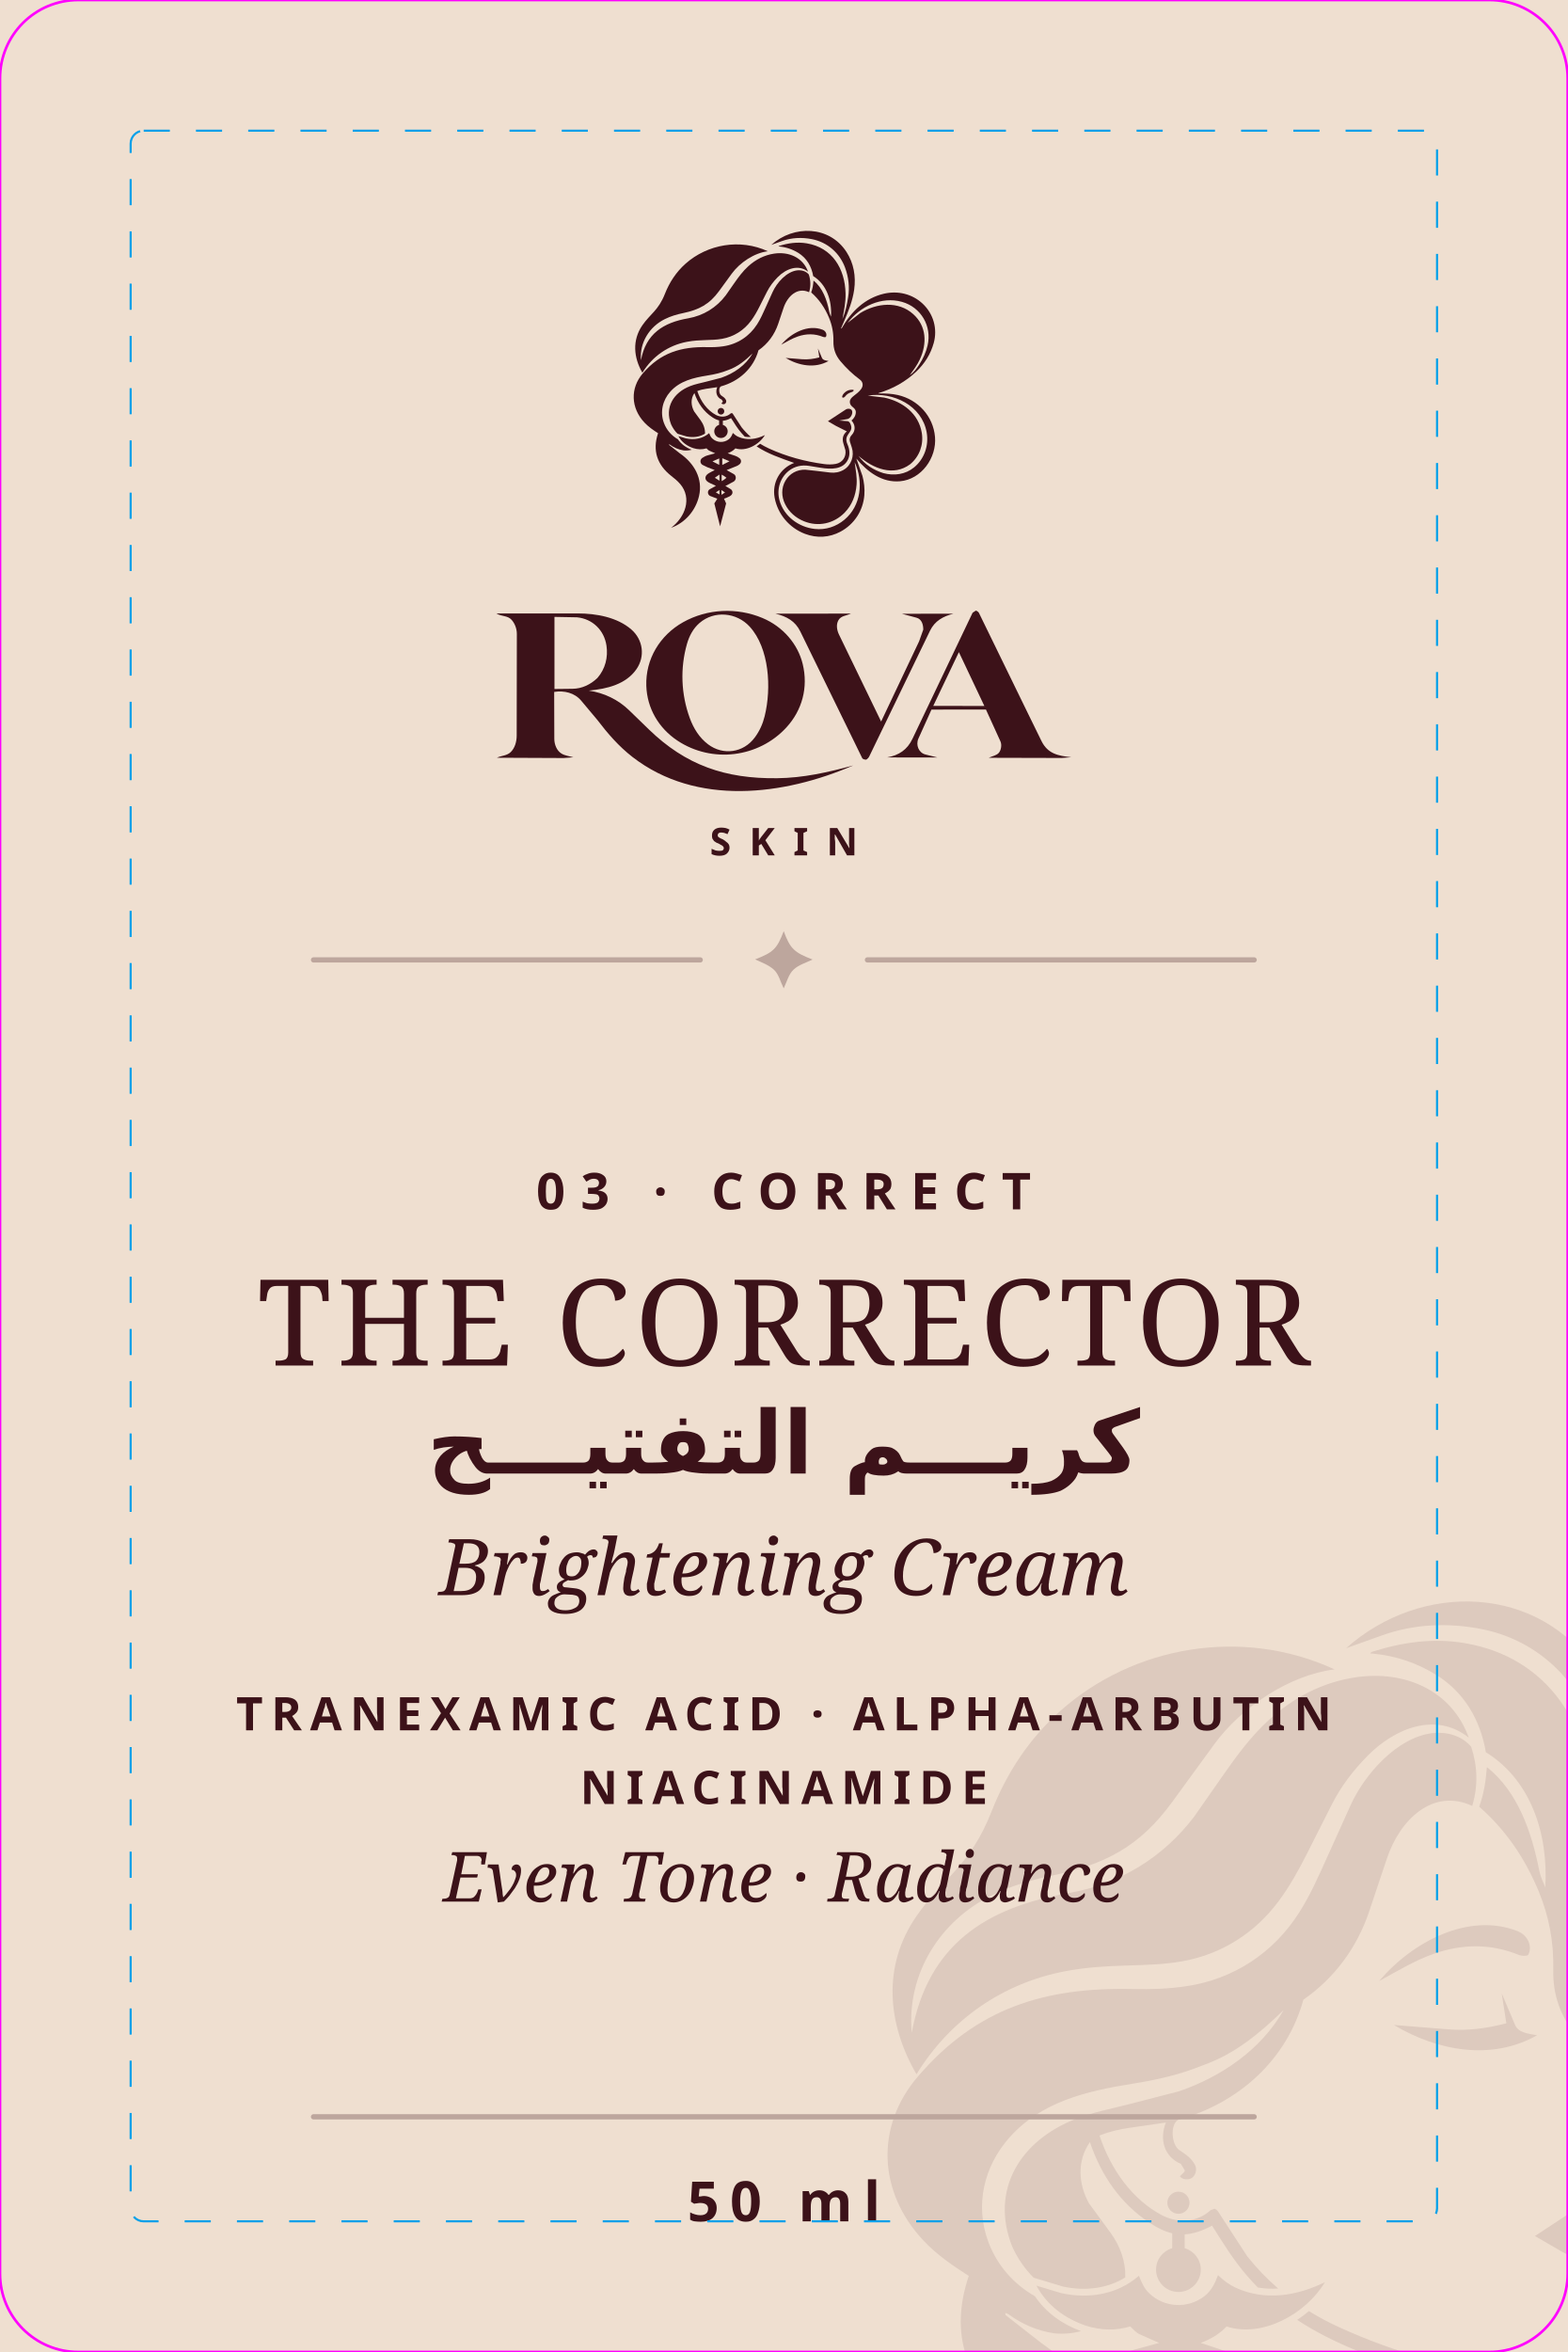
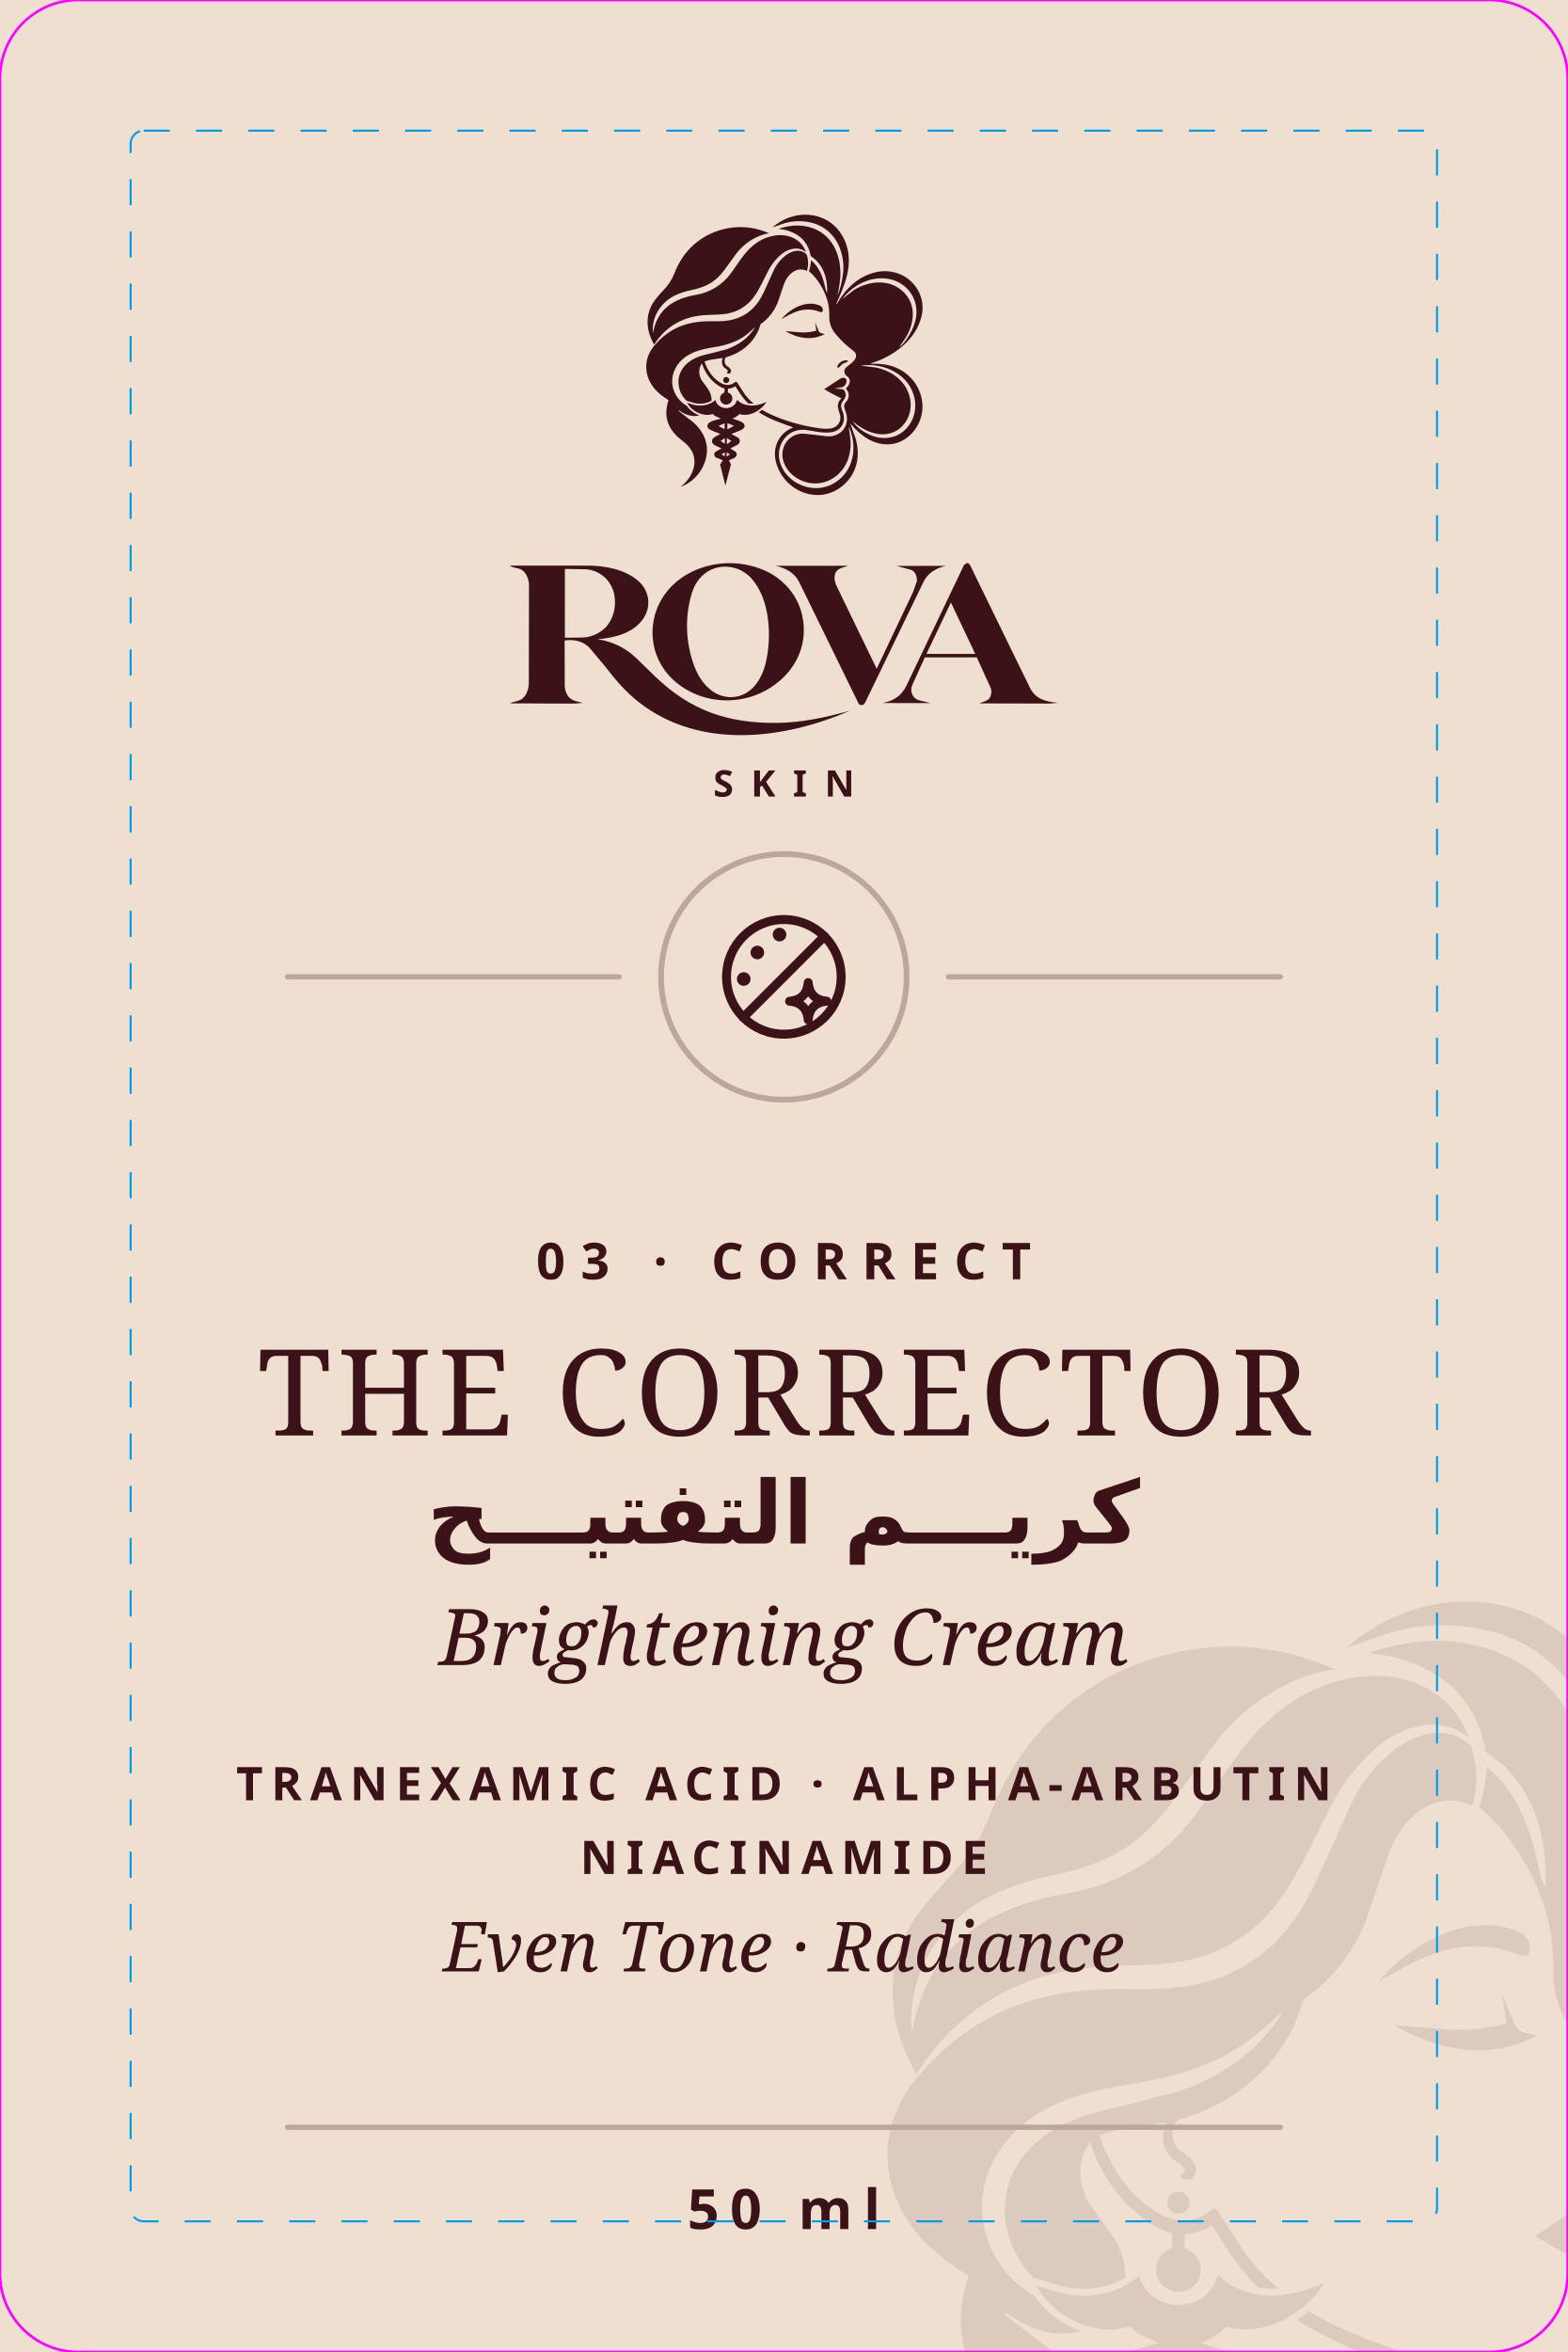
<svg xmlns="http://www.w3.org/2000/svg" width="60mm" height="90mm" viewBox="0 0 60 90">
  <defs>
    <clipPath id="clip0">
      <rect x="-3" y="-3" width="66" height="96" />
    </clipPath>
  </defs>
  <g id="Background">
    <rect x="-3" y="-3" width="66" height="96" fill="#EFDFD0" id="field" />
  </g>
  <g id="Watermark" clip-path="url(#clip0)">
    <g id="mark" fill="#DDCABE" transform="translate(33.5 60.5) scale(0.0952)">
      <path d="M121.869 245.428C119.413 245.428 117.416 247.419 117.416 249.875C117.416 252.337 119.413 254.328 121.869 254.328C124.331 254.328 126.322 252.337 126.322 249.875C126.322 247.419 124.331 245.428 121.869 245.428" />
      <path d="M380.617 325.122C369.006 334.638 353.917 336.622 339.529 332.785C326.451 328.691 314.349 321.304 306.248 309.641C326.150 327.100 352.929 337.415 375.254 321.003C387.730 310.741 393.643 294.932 390.997 278.854C386.747 253.045 365.489 236.849 340.590 231.545L318.573 228.905C352.725 223.588 391.266 242.187 397.560 278.369C400.605 295.875 394.344 313.878 380.617 325.122M308.527 118.307L291.630 131.464C308.297 109.243 337.126 95.726 364.291 103.271C389.930 110.383 404.842 135.950 398.719 161.831C396.531 171.104 392.726 179.500 387.448 187.523C383.984 192.781 380.428 197.949 374.972 201.472C380.015 194.379 384.809 188.132 388.339 180.535C398.267 159.146 397.402 135.760 379.471 119.715C359.576 101.902 330.773 104.705 308.527 118.307M359.026 228.165C350.767 226.266 342.994 226.043 334.244 225.971C333.373 226.246 332.162 226.037 333.354 225.428C352.398 219.724 369.294 210.247 383.407 196.901C394.717 186.200 402.799 173.482 406.970 158.491C412.282 139.401 406.663 119.387 392.183 105.785C378.234 92.674 358.895 88.038 340.210 92.406C314.879 98.326 296.437 116.172 283.759 138.569C283.169 139.237 282.901 139.218 282.875 138.523L287.046 128.910C292.934 115.340 298.212 101.915 300.354 87.101C302.927 69.223 299.777 51.337 289.974 36.295C267.118 1.212 219.474 0.000 189.264 27.008L203.619 21.867C216.586 17.224 230.260 16.641 243.758 19.300C264.570 23.406 280.910 37.729 288.199 57.526C292.914 70.342 294.420 83.611 292.285 97.206C290.701 107.246 288.690 116.951 284.649 126.192C286.869 114.502 289.116 103.677 288.834 91.993C288.042 58.633 270.870 30.630 236.881 24.932C224.255 22.791 211.923 24.565 199.703 28.429C199.572 28.462 198.806 29.051 199.029 29.065L200.214 29.182C209.389 30.073 217.706 32.902 225.401 37.637C236.698 44.586 243.227 55.693 245.474 68.810C263.594 80.015 270.641 101.686 269.351 123.140C268.493 121.057 267.393 118.680 266.941 116.408C263.922 101.005 258.342 84.652 245.880 74.776C245.421 80.578 244.688 85.425 242.788 90.690C253.483 100.029 261.204 111.483 266.640 124.555C270.890 134.784 272.815 145.158 272.573 156.304C272.344 166.415 275.514 175.112 281.912 182.735C289.738 192.068 298.271 200.260 308.075 207.484C312.266 210.568 312.869 215.644 309.843 219.920C303.792 228.453 294.479 230.313 294.571 237.380C294.663 244.590 302.587 244.361 302.580 251.054C302.574 255.579 300.164 259.430 296.791 262.279C302.358 268.238 302.377 276.352 296.791 282.043C294.564 284.316 293.713 287.715 294.702 290.740L297.236 298.540C300.884 309.772 296.477 322.457 286.182 328.416C280.740 331.566 274.420 332.771 268.225 332.018L250.104 329.824L234.851 328.174C223.725 327.932 213.842 333.315 208.282 342.857C202.493 352.792 202.748 364.278 207.896 374.527C213.207 385.117 222.107 392.786 233.070 397.265C252.226 405.098 273.202 400.507 287.642 385.687C297.498 375.575 302.548 362.392 303.608 348.142C304.375 337.906 302.410 328.626 301.041 318.095C313.000 344.343 309.771 376.361 287.367 395.157C276.149 404.574 262.226 409.112 247.641 407.567C225.925 405.281 206.187 390.546 200.312 369.288C196.311 354.802 200.947 339.117 212.703 329.766C220.489 323.564 230.103 321.534 239.750 323.079L255.526 325.607C269.344 327.821 285.376 328.155 291.951 314.899C295.245 308.252 294.316 300.714 291.369 294.107C285.697 281.382 298.003 279.221 296.470 270.354C296.077 268.055 294.545 263.412 291.460 263.182L280.314 262.338L291.369 260.301C295.488 259.541 299.057 253.117 297.466 249.102C296.228 245.972 291.408 246.031 289.089 247.550L279.161 254.066L265.199 263.254L275.920 269.489L290.537 276.824C285.140 281.205 284.119 286.844 285.907 292.895L288.624 302.057C290.019 311.022 284.558 318.816 275.697 320.440C270.569 321.376 265.310 321.363 259.888 320.630C234.373 317.185 209.579 310.512 186.153 299.771C182.027 297.885 178.092 295.770 174.326 293.432C172.833 294.702 171.248 295.881 169.591 296.955C184.470 306.818 201.262 312.463 219.965 319.117C200.836 326.353 190.076 345.568 193.802 365.726C197.863 387.737 213.508 406.165 234.373 414.103C250.300 420.167 267.190 419.224 282.069 411.195C300.439 401.293 312.332 383.218 313.995 362.366C314.696 353.532 313.720 345.083 311.448 336.498L303.274 313.282C318.383 331.324 337.787 345.751 361.743 343.695C390.336 341.239 411.168 312.424 408.686 284.133C406.263 256.404 385.929 234.361 359.026 228.165" />
      <path d="M66.714 306.242L52.398 295.043C52.306 294.539 52.201 294.087 52.352 294.159L53.413 294.611C58.999 298.671 64.998 301.323 71.914 302.365C75.522 302.725 79.216 302.437 82.693 301.481C74.756 298.560 68.443 293.766 64.186 287.479C55.659 282.580 48.992 275.102 45.443 265.612C39.974 250.956 43.576 235.323 53.950 223.640C66.648 209.357 84.789 205.008 103.342 202.055C113.185 200.509 122.504 198.387 131.699 194.635C144.463 190.123 154.214 182.054 164.162 172.447C154.993 188.492 139.047 199.232 122.164 205.067L101.829 210.319C94.566 212.199 87.428 213.496 80.453 216.233C58.272 224.930 46.013 244.682 55.050 267.524C57.218 272.285 60.132 276.483 63.655 280.007L75.444 283.563C84.664 285.560 93.545 284.231 100.487 279.915C100.722 273.687 98.515 267.335 94.586 261.964L85.889 250.091C81.698 242.429 80.925 233.182 86.282 225.506C90.853 239.023 98.594 250.176 110.192 257.884C113.454 260.046 116.420 261.473 119.361 262.154L119.361 268.153C115.621 269.247 112.877 272.659 112.877 276.752C112.877 281.716 116.905 285.744 121.869 285.744C126.833 285.744 130.861 281.716 130.861 276.752C130.861 272.659 128.117 269.247 124.377 268.153L124.377 262.593C127.789 262.403 131.339 261.244 135.392 259.083C139.806 266.116 143.939 272.790 149.230 278.965C150.730 280.714 152.249 282.371 153.795 283.949C156.434 284.414 159.159 284.545 161.968 284.355C157.462 280.478 153.317 276.169 149.538 271.415L137.776 253.359C137.521 252.960 136.617 252.154 136.205 252.331L134.764 252.901C129.335 257.812 122.006 258.179 115.503 255.049C103.237 248.618 94.652 236.443 90.139 222.854C94.043 221.289 98.005 220.372 102.216 219.763L116.833 217.641C114.128 224.400 116.126 231.394 122.845 234.262L124.364 236.751C124.711 237.314 123.231 238.480 122.458 239.233C123.329 240.621 125.975 240.857 127.396 239.816C128.758 238.814 129.472 236.489 128.542 234.701C127.108 231.970 124.986 230.569 122.137 228.637C119.145 226.607 118.398 218.551 121.745 216.567C145.943 209.907 165.426 192.552 172.106 168.262C184.654 159.565 193.711 147.234 198.544 132.813L205.715 111.424C210.908 95.923 224.137 83.067 239.992 90.369C242.422 82.176 242.094 74.272 239.566 66.597C235.663 62.097 229.907 60.486 223.914 61.122C209.736 62.870 196.691 77.684 191.078 90.114L181.838 110.592C178.288 118.451 175.040 125.917 170.436 133.193C160.134 149.447 143.952 160.115 124.796 162.879C117.710 163.901 110.899 164.149 103.669 163.986C68.024 163.154 40.715 171.668 17.145 199.127C0.000 219.095 1.054 245.540 19.319 265.029C24.709 270.792 31.048 275.088 37.584 279.299C29.706 302.574 36.504 321.822 55.247 336.517C59.615 339.949 63.747 343.276 67.310 347.500C83.361 366.538 73.944 391.718 55.050 406.041C73.924 399.309 87.814 383.002 92.412 363.728C98.018 340.185 85.974 319.543 66.714 306.242" />
      <path d="M76.321 156.834C94.213 153.429 108.555 155.446 123.303 152.846C139.125 150.056 152.675 141.484 162.197 128.608C166.677 122.551 170.141 116.309 173.540 109.584L183.527 89.819C187.240 82.478 192.159 76.073 197.902 70.244C208.970 59.013 225.460 52.470 238.597 62.936C231.714 43.767 212.644 35.738 193.010 38.698C179.827 40.682 168.229 46.727 158.432 55.634C150.940 62.451 145.255 70.264 139.472 78.548L128.228 94.646C115.831 110.985 98.470 121.673 78.201 125.321C44.271 131.117 21.114 146.310 14.650 181.576C12.534 157.974 26.012 136.644 46.563 126.460C54.533 122.511 62.542 120.160 71.272 118.333C92.517 113.886 106.368 106.624 119.361 88.797L136.244 65.640C147.220 50.578 166.565 37.762 184.640 35.502C147.521 18.390 103.814 25.980 74.324 52.248C61.874 63.342 52.804 77.147 46.746 92.596C38.095 114.672 27.145 119.368 16.529 134.712C2.731 154.673 4.807 178.007 16.569 198.237C30.020 176.304 51.284 161.589 76.321 156.834" />
      <path d="M258.185 140.698C238.663 133.055 216.069 144.817 202.591 160.737C210.077 156.677 216.802 152.505 224.681 149.761C235.919 145.839 247.471 145.642 258.794 150.298C259.704 150.678 261.787 150.803 262.429 150.325C264.367 146.932 262.363 142.335 258.185 140.698" />
      <path d="M230.581 180.201L208.505 178.433C226.095 188.944 247.851 192.873 266.063 182.559C262.507 181.904 258.558 181.602 257.190 178.380L251.846 165.741L253.692 177.758C246.050 179.716 238.512 180.836 230.581 180.201" />
      <path d="M287.839 230.497C293.104 222.946 300.609 225.244 299.574 221.230C288.251 219.534 281.539 231.328 285.402 231.708C286.057 231.774 287.380 231.158 287.839 230.497" />
      <path d="M133.336 316.903L123.631 321.828L123.644 312.797L133.336 316.903M122.812 343.551L122.819 334.821C125.176 336.000 126.879 337.054 129.217 339.032C127.272 340.859 125.229 342.136 122.812 343.551M122.576 361.862L122.511 355.483L127.311 358.659L122.576 361.862M115.019 358.600L119.806 355.437L119.891 361.384L115.019 358.600M113.657 338.980L119.813 334.710L119.878 342.968L113.657 338.980M110.467 317.041L119.577 313.079L119.505 321.710L110.467 317.041M180.757 281.814C169.218 287.459 156.703 289.319 145.124 284.146C142.387 282.875 140.134 281.271 137.783 278.972C136.558 282.305 135.111 285.252 132.341 287.414C125.694 292.587 116.243 292.116 110.127 286.294C108.142 284.401 107.114 282.083 105.988 279.214C97.389 286.785 85.797 288.632 74.756 286.209L64.782 283.203C69.137 291.310 76.439 296.497 84.671 299.293C90.578 301.160 96.570 301.409 102.504 299.595C103.702 300.760 104.868 302.129 106.407 302.810L114.108 306.222L104.285 308.888C101.548 309.634 99.020 310.872 96.721 312.496C95.136 313.609 94.278 315.535 94.403 317.355C94.527 319.084 95.542 320.977 97.265 321.809L103.676 324.913L113.539 328.691C108.725 331.259 101.620 333.846 101.115 338.476C100.703 342.333 103.722 344.605 107.507 346.328L115.110 349.799L106.813 354.403C105.045 355.385 104.174 357.415 104.468 359.367C104.704 360.945 105.759 362.766 107.533 363.447L116.957 367.062L112.982 373.362L120.716 404.083L128.778 373.394L125.962 367.049C130.808 365.117 137.416 363.434 137.305 358.450C137.272 356.865 136.336 355.071 134.803 354.167L127.783 350.028L138.634 344.278C140.527 343.276 141.594 341.272 141.712 339.314C141.843 337.297 140.972 335.155 139.093 334.101L129.446 328.711L142.943 323.302C144.417 322.706 145.799 321.750 146.958 320.748C149.420 318.626 149.322 314.991 146.833 312.889C145.150 311.474 143.120 310.315 140.979 309.601L130.834 306.222C135.000 304.618 138.372 302.646 141.228 299.614C155.550 304.290 173.134 294.578 180.757 281.814" />
    </g>
  </g>
  <g id="Logo">
-     <g id="mark-2" fill="#3C1219" transform="translate(24.113 8.6) scale(0.02856)">
+     <g id="mark-2" fill="#3C1219" transform="translate(24.603 8) scale(0.02618)">
      <path d="M121.869 245.428C119.413 245.428 117.416 247.419 117.416 249.875C117.416 252.337 119.413 254.328 121.869 254.328C124.331 254.328 126.322 252.337 126.322 249.875C126.322 247.419 124.331 245.428 121.869 245.428" />
      <path d="M380.617 325.122C369.006 334.638 353.917 336.622 339.529 332.785C326.451 328.691 314.349 321.304 306.248 309.641C326.150 327.100 352.929 337.415 375.254 321.003C387.730 310.741 393.643 294.932 390.997 278.854C386.747 253.045 365.489 236.849 340.590 231.545L318.573 228.905C352.725 223.588 391.266 242.187 397.560 278.369C400.605 295.875 394.344 313.878 380.617 325.122M308.527 118.307L291.630 131.464C308.297 109.243 337.126 95.726 364.291 103.271C389.930 110.383 404.842 135.950 398.719 161.831C396.531 171.104 392.726 179.500 387.448 187.523C383.984 192.781 380.428 197.949 374.972 201.472C380.015 194.379 384.809 188.132 388.339 180.535C398.267 159.146 397.402 135.760 379.471 119.715C359.576 101.902 330.773 104.705 308.527 118.307M359.026 228.165C350.767 226.266 342.994 226.043 334.244 225.971C333.373 226.246 332.162 226.037 333.354 225.428C352.398 219.724 369.294 210.247 383.407 196.901C394.717 186.200 402.799 173.482 406.970 158.491C412.282 139.401 406.663 119.387 392.183 105.785C378.234 92.674 358.895 88.038 340.210 92.406C314.879 98.326 296.437 116.172 283.759 138.569C283.169 139.237 282.901 139.218 282.875 138.523L287.046 128.910C292.934 115.340 298.212 101.915 300.354 87.101C302.927 69.223 299.777 51.337 289.974 36.295C267.118 1.212 219.474 0.000 189.264 27.008L203.619 21.867C216.586 17.224 230.260 16.641 243.758 19.300C264.570 23.406 280.910 37.729 288.199 57.526C292.914 70.342 294.420 83.611 292.285 97.206C290.701 107.246 288.690 116.951 284.649 126.192C286.869 114.502 289.116 103.677 288.834 91.993C288.042 58.633 270.870 30.630 236.881 24.932C224.255 22.791 211.923 24.565 199.703 28.429C199.572 28.462 198.806 29.051 199.029 29.065L200.214 29.182C209.389 30.073 217.706 32.902 225.401 37.637C236.698 44.586 243.227 55.693 245.474 68.810C263.594 80.015 270.641 101.686 269.351 123.140C268.493 121.057 267.393 118.680 266.941 116.408C263.922 101.005 258.342 84.652 245.880 74.776C245.421 80.578 244.688 85.425 242.788 90.690C253.483 100.029 261.204 111.483 266.640 124.555C270.890 134.784 272.815 145.158 272.573 156.304C272.344 166.415 275.514 175.112 281.912 182.735C289.738 192.068 298.271 200.260 308.075 207.484C312.266 210.568 312.869 215.644 309.843 219.920C303.792 228.453 294.479 230.313 294.571 237.380C294.663 244.590 302.587 244.361 302.580 251.054C302.574 255.579 300.164 259.430 296.791 262.279C302.358 268.238 302.377 276.352 296.791 282.043C294.564 284.316 293.713 287.715 294.702 290.740L297.236 298.540C300.884 309.772 296.477 322.457 286.182 328.416C280.740 331.566 274.420 332.771 268.225 332.018L250.104 329.824L234.851 328.174C223.725 327.932 213.842 333.315 208.282 342.857C202.493 352.792 202.748 364.278 207.896 374.527C213.207 385.117 222.107 392.786 233.070 397.265C252.226 405.098 273.202 400.507 287.642 385.687C297.498 375.575 302.548 362.392 303.608 348.142C304.375 337.906 302.410 328.626 301.041 318.095C313.000 344.343 309.771 376.361 287.367 395.157C276.149 404.574 262.226 409.112 247.641 407.567C225.925 405.281 206.187 390.546 200.312 369.288C196.311 354.802 200.947 339.117 212.703 329.766C220.489 323.564 230.103 321.534 239.750 323.079L255.526 325.607C269.344 327.821 285.376 328.155 291.951 314.899C295.245 308.252 294.316 300.714 291.369 294.107C285.697 281.382 298.003 279.221 296.470 270.354C296.077 268.055 294.545 263.412 291.460 263.182L280.314 262.338L291.369 260.301C295.488 259.541 299.057 253.117 297.466 249.102C296.228 245.972 291.408 246.031 289.089 247.550L279.161 254.066L265.199 263.254L275.920 269.489L290.537 276.824C285.140 281.205 284.119 286.844 285.907 292.895L288.624 302.057C290.019 311.022 284.558 318.816 275.697 320.440C270.569 321.376 265.310 321.363 259.888 320.630C234.373 317.185 209.579 310.512 186.153 299.771C182.027 297.885 178.092 295.770 174.326 293.432C172.833 294.702 171.248 295.881 169.591 296.955C184.470 306.818 201.262 312.463 219.965 319.117C200.836 326.353 190.076 345.568 193.802 365.726C197.863 387.737 213.508 406.165 234.373 414.103C250.300 420.167 267.190 419.224 282.069 411.195C300.439 401.293 312.332 383.218 313.995 362.366C314.696 353.532 313.720 345.083 311.448 336.498L303.274 313.282C318.383 331.324 337.787 345.751 361.743 343.695C390.336 341.239 411.168 312.424 408.686 284.133C406.263 256.404 385.929 234.361 359.026 228.165" />
      <path d="M66.714 306.242L52.398 295.043C52.306 294.539 52.201 294.087 52.352 294.159L53.413 294.611C58.999 298.671 64.998 301.323 71.914 302.365C75.522 302.725 79.216 302.437 82.693 301.481C74.756 298.560 68.443 293.766 64.186 287.479C55.659 282.580 48.992 275.102 45.443 265.612C39.974 250.956 43.576 235.323 53.950 223.640C66.648 209.357 84.789 205.008 103.342 202.055C113.185 200.509 122.504 198.387 131.699 194.635C144.463 190.123 154.214 182.054 164.162 172.447C154.993 188.492 139.047 199.232 122.164 205.067L101.829 210.319C94.566 212.199 87.428 213.496 80.453 216.233C58.272 224.930 46.013 244.682 55.050 267.524C57.218 272.285 60.132 276.483 63.655 280.007L75.444 283.563C84.664 285.560 93.545 284.231 100.487 279.915C100.722 273.687 98.515 267.335 94.586 261.964L85.889 250.091C81.698 242.429 80.925 233.182 86.282 225.506C90.853 239.023 98.594 250.176 110.192 257.884C113.454 260.046 116.420 261.473 119.361 262.154L119.361 268.153C115.621 269.247 112.877 272.659 112.877 276.752C112.877 281.716 116.905 285.744 121.869 285.744C126.833 285.744 130.861 281.716 130.861 276.752C130.861 272.659 128.117 269.247 124.377 268.153L124.377 262.593C127.789 262.403 131.339 261.244 135.392 259.083C139.806 266.116 143.939 272.790 149.230 278.965C150.730 280.714 152.249 282.371 153.795 283.949C156.434 284.414 159.159 284.545 161.968 284.355C157.462 280.478 153.317 276.169 149.538 271.415L137.776 253.359C137.521 252.960 136.617 252.154 136.205 252.331L134.764 252.901C129.335 257.812 122.006 258.179 115.503 255.049C103.237 248.618 94.652 236.443 90.139 222.854C94.043 221.289 98.005 220.372 102.216 219.763L116.833 217.641C114.128 224.400 116.126 231.394 122.845 234.262L124.364 236.751C124.711 237.314 123.231 238.480 122.458 239.233C123.329 240.621 125.975 240.857 127.396 239.816C128.758 238.814 129.472 236.489 128.542 234.701C127.108 231.970 124.986 230.569 122.137 228.637C119.145 226.607 118.398 218.551 121.745 216.567C145.943 209.907 165.426 192.552 172.106 168.262C184.654 159.565 193.711 147.234 198.544 132.813L205.715 111.424C210.908 95.923 224.137 83.067 239.992 90.369C242.422 82.176 242.094 74.272 239.566 66.597C235.663 62.097 229.907 60.486 223.914 61.122C209.736 62.870 196.691 77.684 191.078 90.114L181.838 110.592C178.288 118.451 175.040 125.917 170.436 133.193C160.134 149.447 143.952 160.115 124.796 162.879C117.710 163.901 110.899 164.149 103.669 163.986C68.024 163.154 40.715 171.668 17.145 199.127C0.000 219.095 1.054 245.540 19.319 265.029C24.709 270.792 31.048 275.088 37.584 279.299C29.706 302.574 36.504 321.822 55.247 336.517C59.615 339.949 63.747 343.276 67.310 347.500C83.361 366.538 73.944 391.718 55.050 406.041C73.924 399.309 87.814 383.002 92.412 363.728C98.018 340.185 85.974 319.543 66.714 306.242" />
      <path d="M76.321 156.834C94.213 153.429 108.555 155.446 123.303 152.846C139.125 150.056 152.675 141.484 162.197 128.608C166.677 122.551 170.141 116.309 173.540 109.584L183.527 89.819C187.240 82.478 192.159 76.073 197.902 70.244C208.970 59.013 225.460 52.470 238.597 62.936C231.714 43.767 212.644 35.738 193.010 38.698C179.827 40.682 168.229 46.727 158.432 55.634C150.940 62.451 145.255 70.264 139.472 78.548L128.228 94.646C115.831 110.985 98.470 121.673 78.201 125.321C44.271 131.117 21.114 146.310 14.650 181.576C12.534 157.974 26.012 136.644 46.563 126.460C54.533 122.511 62.542 120.160 71.272 118.333C92.517 113.886 106.368 106.624 119.361 88.797L136.244 65.640C147.220 50.578 166.565 37.762 184.640 35.502C147.521 18.390 103.814 25.980 74.324 52.248C61.874 63.342 52.804 77.147 46.746 92.596C38.095 114.672 27.145 119.368 16.529 134.712C2.731 154.673 4.807 178.007 16.569 198.237C30.020 176.304 51.284 161.589 76.321 156.834" />
      <path d="M258.185 140.698C238.663 133.055 216.069 144.817 202.591 160.737C210.077 156.677 216.802 152.505 224.681 149.761C235.919 145.839 247.471 145.642 258.794 150.298C259.704 150.678 261.787 150.803 262.429 150.325C264.367 146.932 262.363 142.335 258.185 140.698" />
      <path d="M230.581 180.201L208.505 178.433C226.095 188.944 247.851 192.873 266.063 182.559C262.507 181.904 258.558 181.602 257.190 178.380L251.846 165.741L253.692 177.758C246.050 179.716 238.512 180.836 230.581 180.201" />
      <path d="M287.839 230.497C293.104 222.946 300.609 225.244 299.574 221.230C288.251 219.534 281.539 231.328 285.402 231.708C286.057 231.774 287.380 231.158 287.839 230.497" />
      <path d="M133.336 316.903L123.631 321.828L123.644 312.797L133.336 316.903M122.812 343.551L122.819 334.821C125.176 336.000 126.879 337.054 129.217 339.032C127.272 340.859 125.229 342.136 122.812 343.551M122.576 361.862L122.511 355.483L127.311 358.659L122.576 361.862M115.019 358.600L119.806 355.437L119.891 361.384L115.019 358.600M113.657 338.980L119.813 334.710L119.878 342.968L113.657 338.980M110.467 317.041L119.577 313.079L119.505 321.710L110.467 317.041M180.757 281.814C169.218 287.459 156.703 289.319 145.124 284.146C142.387 282.875 140.134 281.271 137.783 278.972C136.558 282.305 135.111 285.252 132.341 287.414C125.694 292.587 116.243 292.116 110.127 286.294C108.142 284.401 107.114 282.083 105.988 279.214C97.389 286.785 85.797 288.632 74.756 286.209L64.782 283.203C69.137 291.310 76.439 296.497 84.671 299.293C90.578 301.160 96.570 301.409 102.504 299.595C103.702 300.760 104.868 302.129 106.407 302.810L114.108 306.222L104.285 308.888C101.548 309.634 99.020 310.872 96.721 312.496C95.136 313.609 94.278 315.535 94.403 317.355C94.527 319.084 95.542 320.977 97.265 321.809L103.676 324.913L113.539 328.691C108.725 331.259 101.620 333.846 101.115 338.476C100.703 342.333 103.722 344.605 107.507 346.328L115.110 349.799L106.813 354.403C105.045 355.385 104.174 357.415 104.468 359.367C104.704 360.945 105.759 362.766 107.533 363.447L116.957 367.062L112.982 373.362L120.716 404.083L128.778 373.394L125.962 367.049C130.808 365.117 137.416 363.434 137.305 358.450C137.272 356.865 136.336 355.071 134.803 354.167L127.783 350.028L138.634 344.278C140.527 343.276 141.594 341.272 141.712 339.314C141.843 337.297 140.972 335.155 139.093 334.101L129.446 328.711L142.943 323.302C144.417 322.706 145.799 321.750 146.958 320.748C149.420 318.626 149.322 314.991 146.833 312.889C145.150 311.474 143.120 310.315 140.979 309.601L130.834 306.222C135.000 304.618 138.372 302.646 141.228 299.614C155.550 304.290 173.134 294.578 180.757 281.814" />
    </g>
-     <g id="wordmark" fill="#3C1219" transform="translate(19 23.24) scale(0.056926)">
+     <g id="wordmark" fill="#3C1219" transform="translate(19.5 21.42) scale(0.054339)">
      <path d="M67.868 47.511C73.248 41.317 75.140 33.602 73.979 25.712C72.458 15.373 64.584 7.684 54.121 6.701L39.013 6.428L39.016 54.878L51.190 54.747C57.472 54.682 63.233 51.934 67.868 47.511M239.830 106.297C193.351 126.408 134.495 133.922 91.493 100.605C82.191 93.397 74.808 84.818 67.721 75.539L56.998 62.747C52.567 57.459 45.619 55.784 38.823 56.857L38.913 88.482C38.923 92.219 40.581 96.372 43.728 98.294C46.062 99.717 48.830 99.959 51.733 100.796L45.151 101.297L0.270 101.099C3.553 99.553 7.087 99.813 9.670 97.226C12.406 94.489 13.612 90.351 13.620 86.203L13.726 17.871C13.731 14.338 12.344 10.779 10.169 8.376C7.452 5.373 3.674 6.335 0.000 4.130L54.571 4.097C67.253 4.089 81.256 6.706 90.664 14.853C98.642 21.762 100.103 33.038 94.071 41.654C87.028 51.710 74.489 54.824 62.111 55.961C72.404 57.536 81.727 61.931 89.285 69.263L102.429 82.013C127.316 106.153 153.821 115.296 188.784 114.861C206.238 114.645 222.419 111.030 239.830 106.297" />
      <path d="M173.738 87.427C176.967 83.030 179.052 78.390 180.338 73.169C185.011 54.229 183.467 27.439 170.279 12.987C161.471 3.338 146.461 1.948 136.536 10.525C132.336 14.156 129.678 19.086 128.121 24.523C123.438 40.879 124.133 58.414 129.964 74.365C132.560 81.468 136.441 87.641 142.261 92.052C152.398 99.730 166.100 97.821 173.738 87.427M121.670 89.571C108.966 81.115 101.253 67.731 100.765 52.747C100.180 34.788 109.910 18.762 125.486 10.013C141.788 0.854 161.731 0.000 178.835 7.156C192.705 12.962 202.674 24.729 205.909 38.082C209.736 53.867 205.562 69.157 194.957 80.721C176.298 101.068 144.896 105.026 121.670 89.571" />
      <path d="M328.040 66.288L310.912 30.102L293.671 66.275L328.040 66.288M338.842 90.062L329.123 68.717L292.495 68.730L283.710 88.215C281.762 92.533 283.941 97.803 288.409 98.912L296.543 100.935L262.606 100.888C270.599 99.499 276.258 95.726 279.747 88.279L320.124 3.659L322.114 2.311C322.636 1.956 324.062 3.060 324.381 3.711L357.321 71.244L366.444 89.854C370.697 98.531 377.774 99.810 386.466 100.760L379.933 101.259L330.963 101.133C333.760 99.892 336.231 99.542 337.751 97.824C339.200 96.187 339.975 92.546 338.842 90.062" />
      <path d="M282.423 6.968L272.601 4.331L307.299 4.267C300.328 5.993 294.693 9.153 291.530 15.692L250.594 100.345C250.216 101.128 249.374 101.941 248.862 102.260C248.252 102.641 246.292 102.111 245.934 101.377L204.288 16.207C200.871 9.223 195.217 6.114 187.603 4.256L238.340 4.210C234.941 5.738 231.660 5.635 229.926 8.667C228.307 11.500 228.814 15.208 230.322 18.324L258.636 76.761L284.147 22.895L286.973 14.989C286.993 11.737 286.039 7.939 282.423 6.968" />
    </g>
-     <text x="30" y="32.731" font-family="Syne" font-size="1.466" font-weight="700" letter-spacing="0.704" text-anchor="middle" fill="#3C1219" id="skin">SKIN</text>
+     <text x="30" y="30.48" font-family="Syne" font-size="1.399" font-weight="700" letter-spacing="0.672" text-anchor="middle" fill="#3C1219" id="skin">SKIN</text>
  </g>
  <g id="Rules">
-     <line x1="12" y1="36.731" x2="26.8" y2="36.731" stroke="#BDA69D" stroke-width="0.2" stroke-linecap="round" />
-     <g id="sparkle" fill="#BDA69D" transform="translate(28.9 35.631) scale(0.101819)">
-       <path d="M10.754 21.493C9.524 19.081 8.885 16.151 7.095 14.510C5.113 12.691 2.390 11.714 0.000 10.620C6.749 7.980 8.192 6.786 10.758 0.000C13.154 6.594 14.735 8.025 21.607 10.670C19.248 11.820 16.418 12.628 14.468 14.441C12.639 16.141 11.950 18.967 10.754 21.493" />
+     <line x1="11" y1="37.38" x2="23.7" y2="37.38" stroke="#BDA69D" stroke-width="0.2" stroke-linecap="round" />
+     <line x1="36.3" y1="37.38" x2="49" y2="37.38" stroke="#BDA69D" stroke-width="0.2" stroke-linecap="round" />
+     <line x1="11" y1="81.4" x2="49" y2="81.4" stroke="#BDA69D" stroke-width="0.2" stroke-linecap="round" />
+   </g>
+   <g id="Icon">
+     <circle cx="30" cy="37.38" r="4.7" fill="none" stroke="#BDA69D" stroke-width="0.22" id="medallion" />
+     <g id="icon-correct" fill="none" stroke="#3C1219" stroke-width="1.25" stroke-linecap="round" stroke-linejoin="round" transform="translate(26.71 34.09) scale(0.274167)">
+       <path d="M20.000 12.000 C20.000 16.418 16.418 20.000 12.000 20.000 C7.582 20.000 4.000 16.418 4.000 12.000 C4.000 7.582 7.582 4.000 12.000 4.000 C16.418 4.000 20.000 7.582 20.000 12.000 Z" />
+       <path d="M6.343 17.657 L17.657 6.343" />
+       <path d="M9.250 8.600 C9.250 9.125 8.825 9.550 8.300 9.550 C7.775 9.550 7.350 9.125 7.350 8.600 C7.350 8.075 7.775 7.650 8.300 7.650 C8.825 7.650 9.250 8.075 9.250 8.600 Z" fill="#3C1219" stroke="none" />
+       <path d="M12.350 6.100 C12.350 6.625 11.925 7.050 11.400 7.050 C10.875 7.050 10.450 6.625 10.450 6.100 C10.450 5.575 10.875 5.150 11.400 5.150 C11.925 5.150 12.350 5.575 12.350 6.100 Z" fill="#3C1219" stroke="none" />
+       <path d="M7.350 12.300 C7.350 12.825 6.925 13.250 6.400 13.250 C5.875 13.250 5.450 12.825 5.450 12.300 C5.450 11.775 5.875 11.350 6.400 11.350 C6.925 11.350 7.350 11.775 7.350 12.300 Z" fill="#3C1219" stroke="none" />
+       <path d="M15.400 12.800 C15.539 14.395 16.405 15.261 18.000 15.400 C16.405 15.539 15.539 16.405 15.400 18.000 C15.261 16.405 14.395 15.539 12.800 15.400 C14.395 15.261 15.261 14.395 15.400 12.800 Z" />
    </g>
-     <line x1="33.2" y1="36.731" x2="48" y2="36.731" stroke="#BDA69D" stroke-width="0.2" stroke-linecap="round" />
-     <line x1="12" y1="81" x2="48" y2="81" stroke="#BDA69D" stroke-width="0.2" stroke-linecap="round" />
  </g>
  <g id="Text">
-     <text x="30" y="46.278" font-family="Syne" font-size="1.94" font-weight="700" letter-spacing="0.582" text-anchor="middle" fill="#3C1219" id="step">03 · CORRECT</text>
-     <text x="30" y="52.255" font-family="Georgia" font-size="4.586" letter-spacing="0.229" text-anchor="middle" fill="#3C1219" id="name">THE CORRECTOR</text>
-     <text x="30" y="61.04" font-family="Georgia" font-size="2.999" font-style="italic" text-anchor="middle" fill="#3C1219" id="descriptor">Brightening Cream</text>
-     <text x="30" y="66.209" font-family="Syne" font-size="1.764" font-weight="700" letter-spacing="0.318" text-anchor="middle" fill="#3C1219" id="actives">TRANEXAMIC ACID · ALPHA-ARBUTIN</text>
-     <text x="30" y="69.032" font-family="Syne" font-size="1.764" font-weight="700" letter-spacing="0.318" text-anchor="middle" fill="#3C1219" id="actives-2">NIACINAMIDE</text>
-     <text x="30" y="72.765" font-family="Georgia" font-size="2.646" font-style="italic" text-anchor="middle" fill="#3C1219" id="benefits_italic">Even Tone · Radiance</text>
-     <text x="30" y="85" font-family="Syne" font-size="2.117" font-weight="700" letter-spacing="0.423" text-anchor="middle" fill="#3C1219" id="size">50 ml</text>
+     <text x="30" y="48.952" font-family="Syne" font-size="1.94" font-weight="700" letter-spacing="0.582" text-anchor="middle" fill="#3C1219" id="step">03 · CORRECT</text>
+     <text x="30" y="54.93" font-family="Georgia" font-size="4.586" letter-spacing="0.229" text-anchor="middle" fill="#3C1219" id="name">THE CORRECTOR</text>
+     <text x="30" y="63.714" font-family="Georgia" font-size="2.999" font-style="italic" text-anchor="middle" fill="#3C1219" id="descriptor">Brightening Cream</text>
+     <text x="30" y="68.884" font-family="Syne" font-size="1.764" font-weight="700" letter-spacing="0.318" text-anchor="middle" fill="#3C1219" id="actives">TRANEXAMIC ACID · ALPHA-ARBUTIN</text>
+     <text x="30" y="71.706" font-family="Syne" font-size="1.764" font-weight="700" letter-spacing="0.318" text-anchor="middle" fill="#3C1219" id="actives-2">NIACINAMIDE</text>
+     <text x="30" y="75.439" font-family="Georgia" font-size="2.646" font-style="italic" text-anchor="middle" fill="#3C1219" id="benefits_italic">Even Tone · Radiance</text>
+     <text x="30" y="85.3" font-family="Syne" font-size="2.117" font-weight="700" letter-spacing="0.423" text-anchor="middle" fill="#3C1219" id="size">50 ml</text>
  </g>
  <g id="Arabic">
-     <text x="30" y="56.388" font-family="Amiri" font-size="3.351" font-weight="700" text-anchor="middle" fill="#3C1219" id="arabic" xml:lang="ar">كريـــم التفتيـــح</text>
+     <text x="30" y="59.062" font-family="Amiri" font-size="3.351" font-weight="700" text-anchor="middle" fill="#3C1219" id="arabic" xml:lang="ar">كريـــم التفتيـــح</text>
  </g>
  <g id="Dieline">
    <rect x="0" y="0" width="60" height="90" rx="3" fill="none" stroke="#FF00FF" stroke-width="0.1" id="CutContour" />
    <rect x="5" y="5" width="50" height="80" rx="0.5" fill="none" stroke="#00A0E9" stroke-width="0.08" stroke-dasharray="1 1" id="SafeArea" />
  </g>
</svg>
